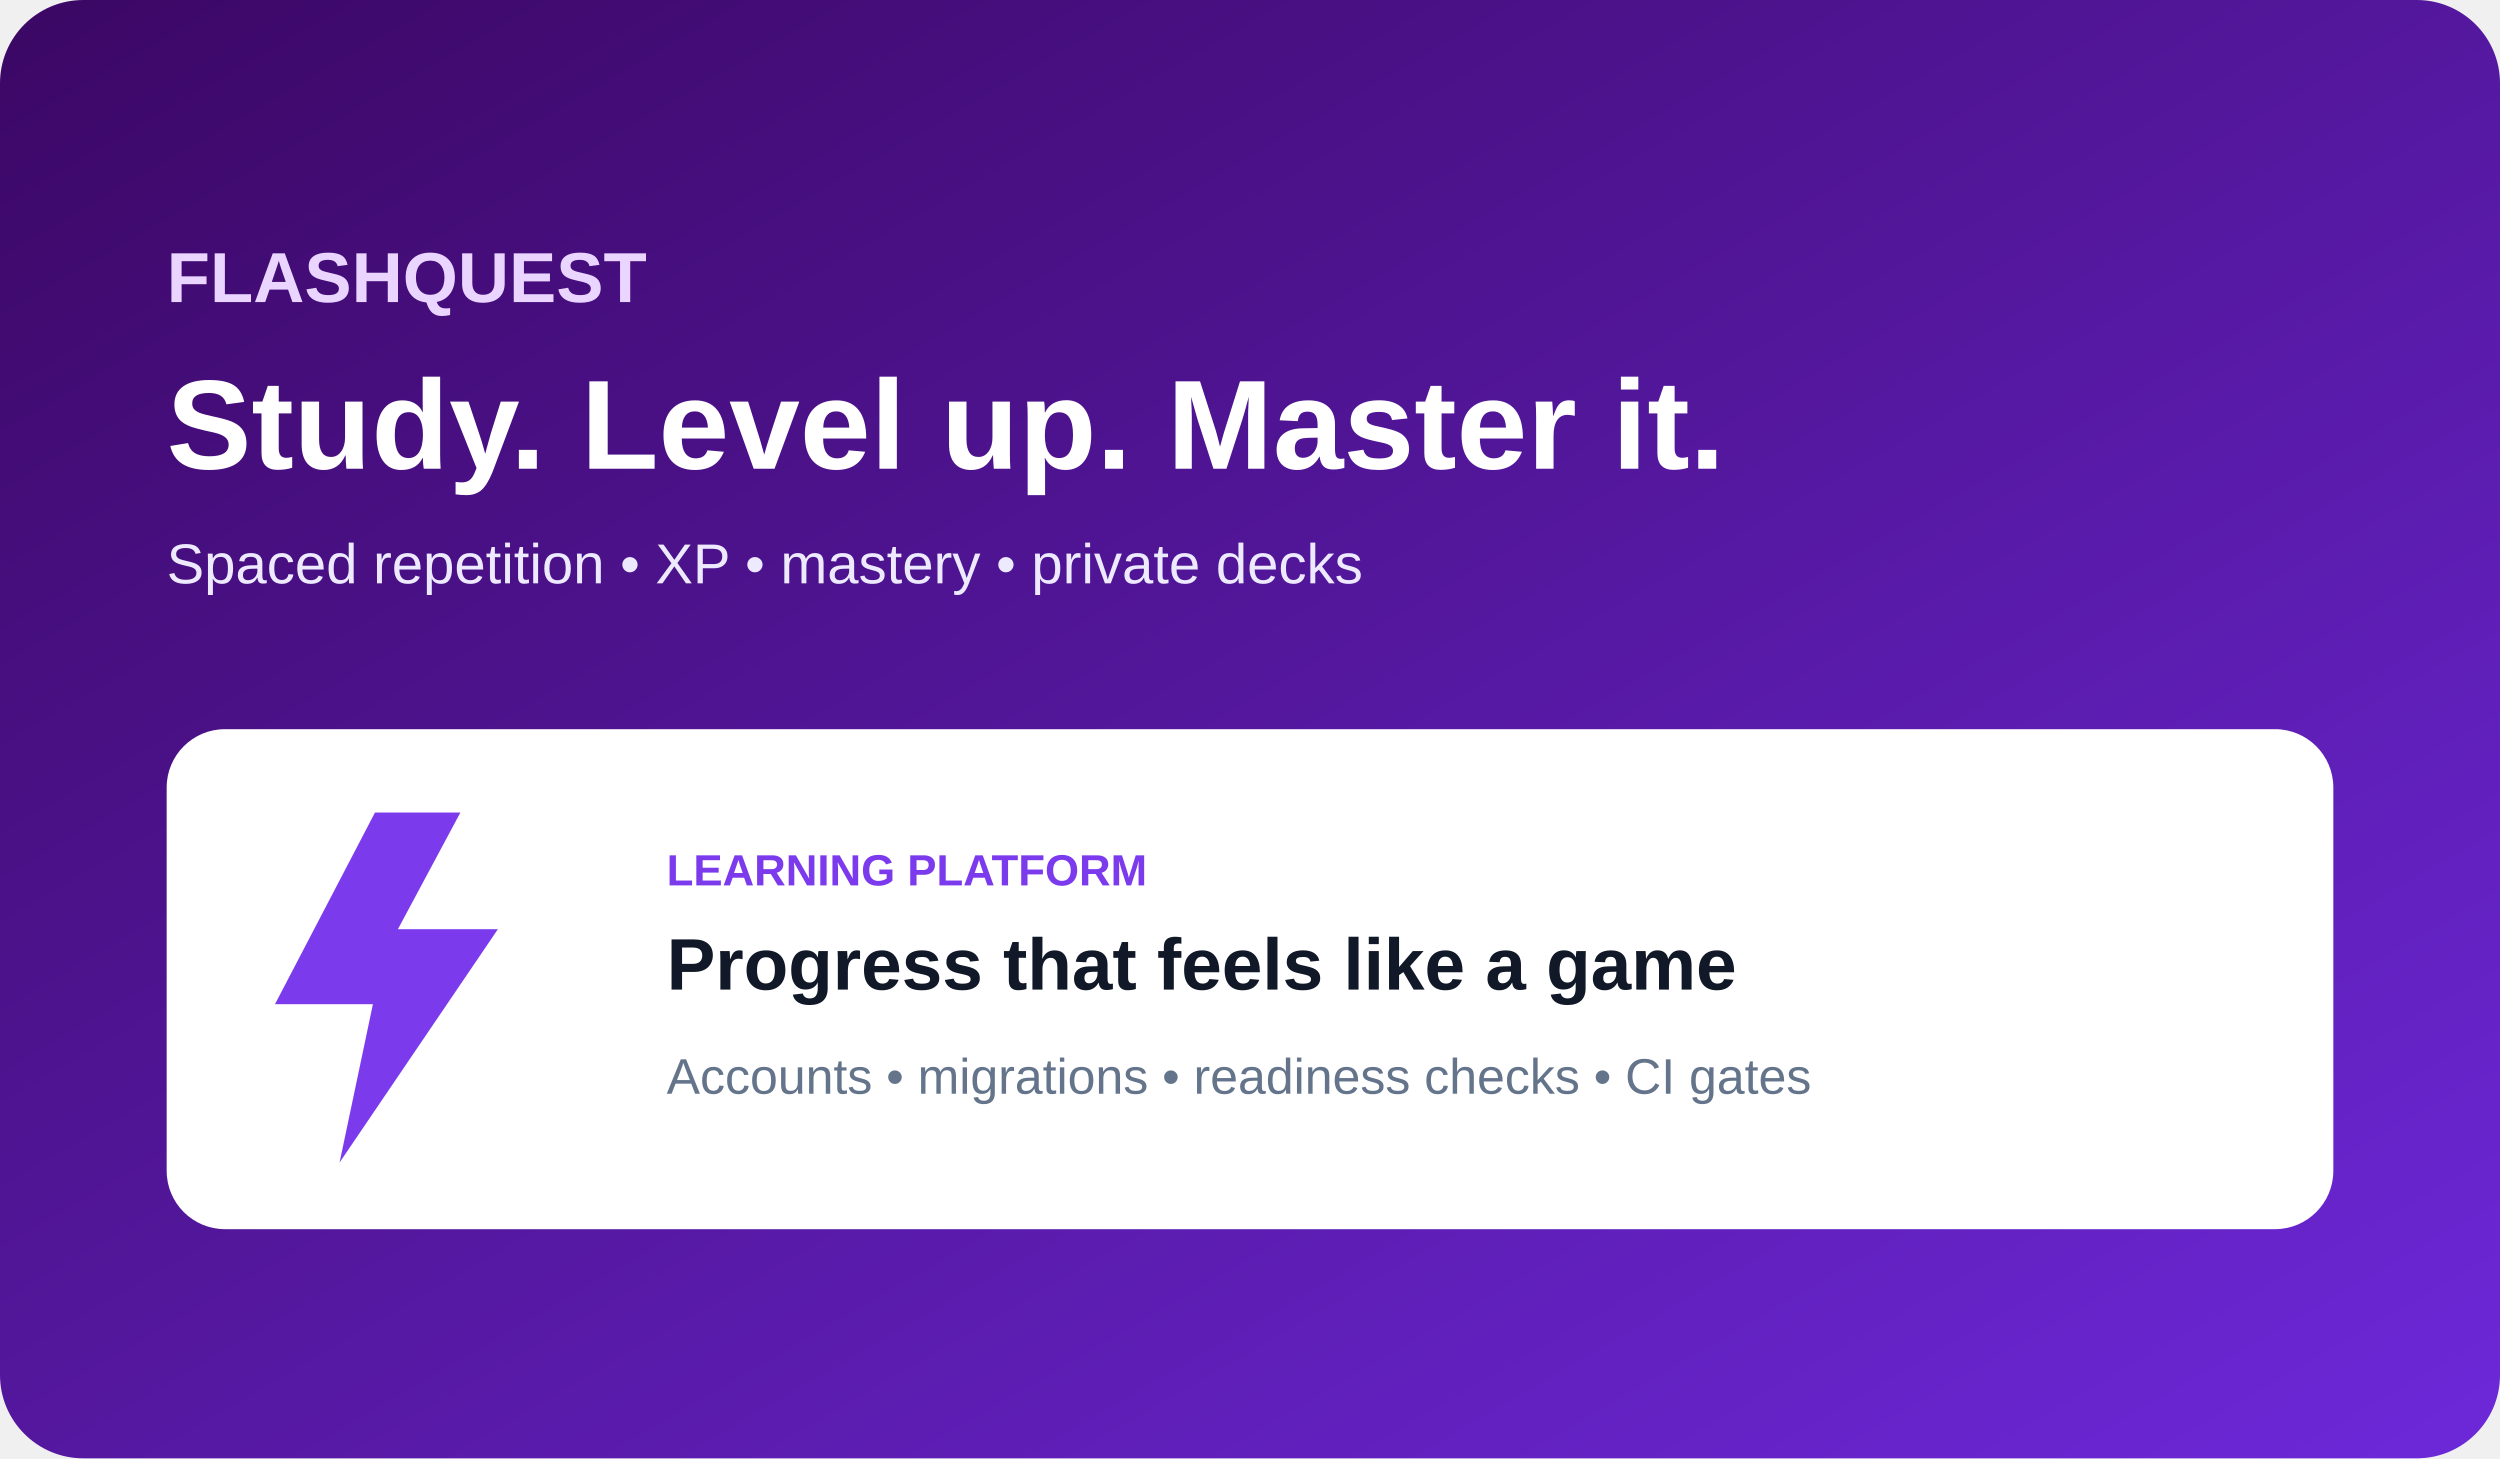
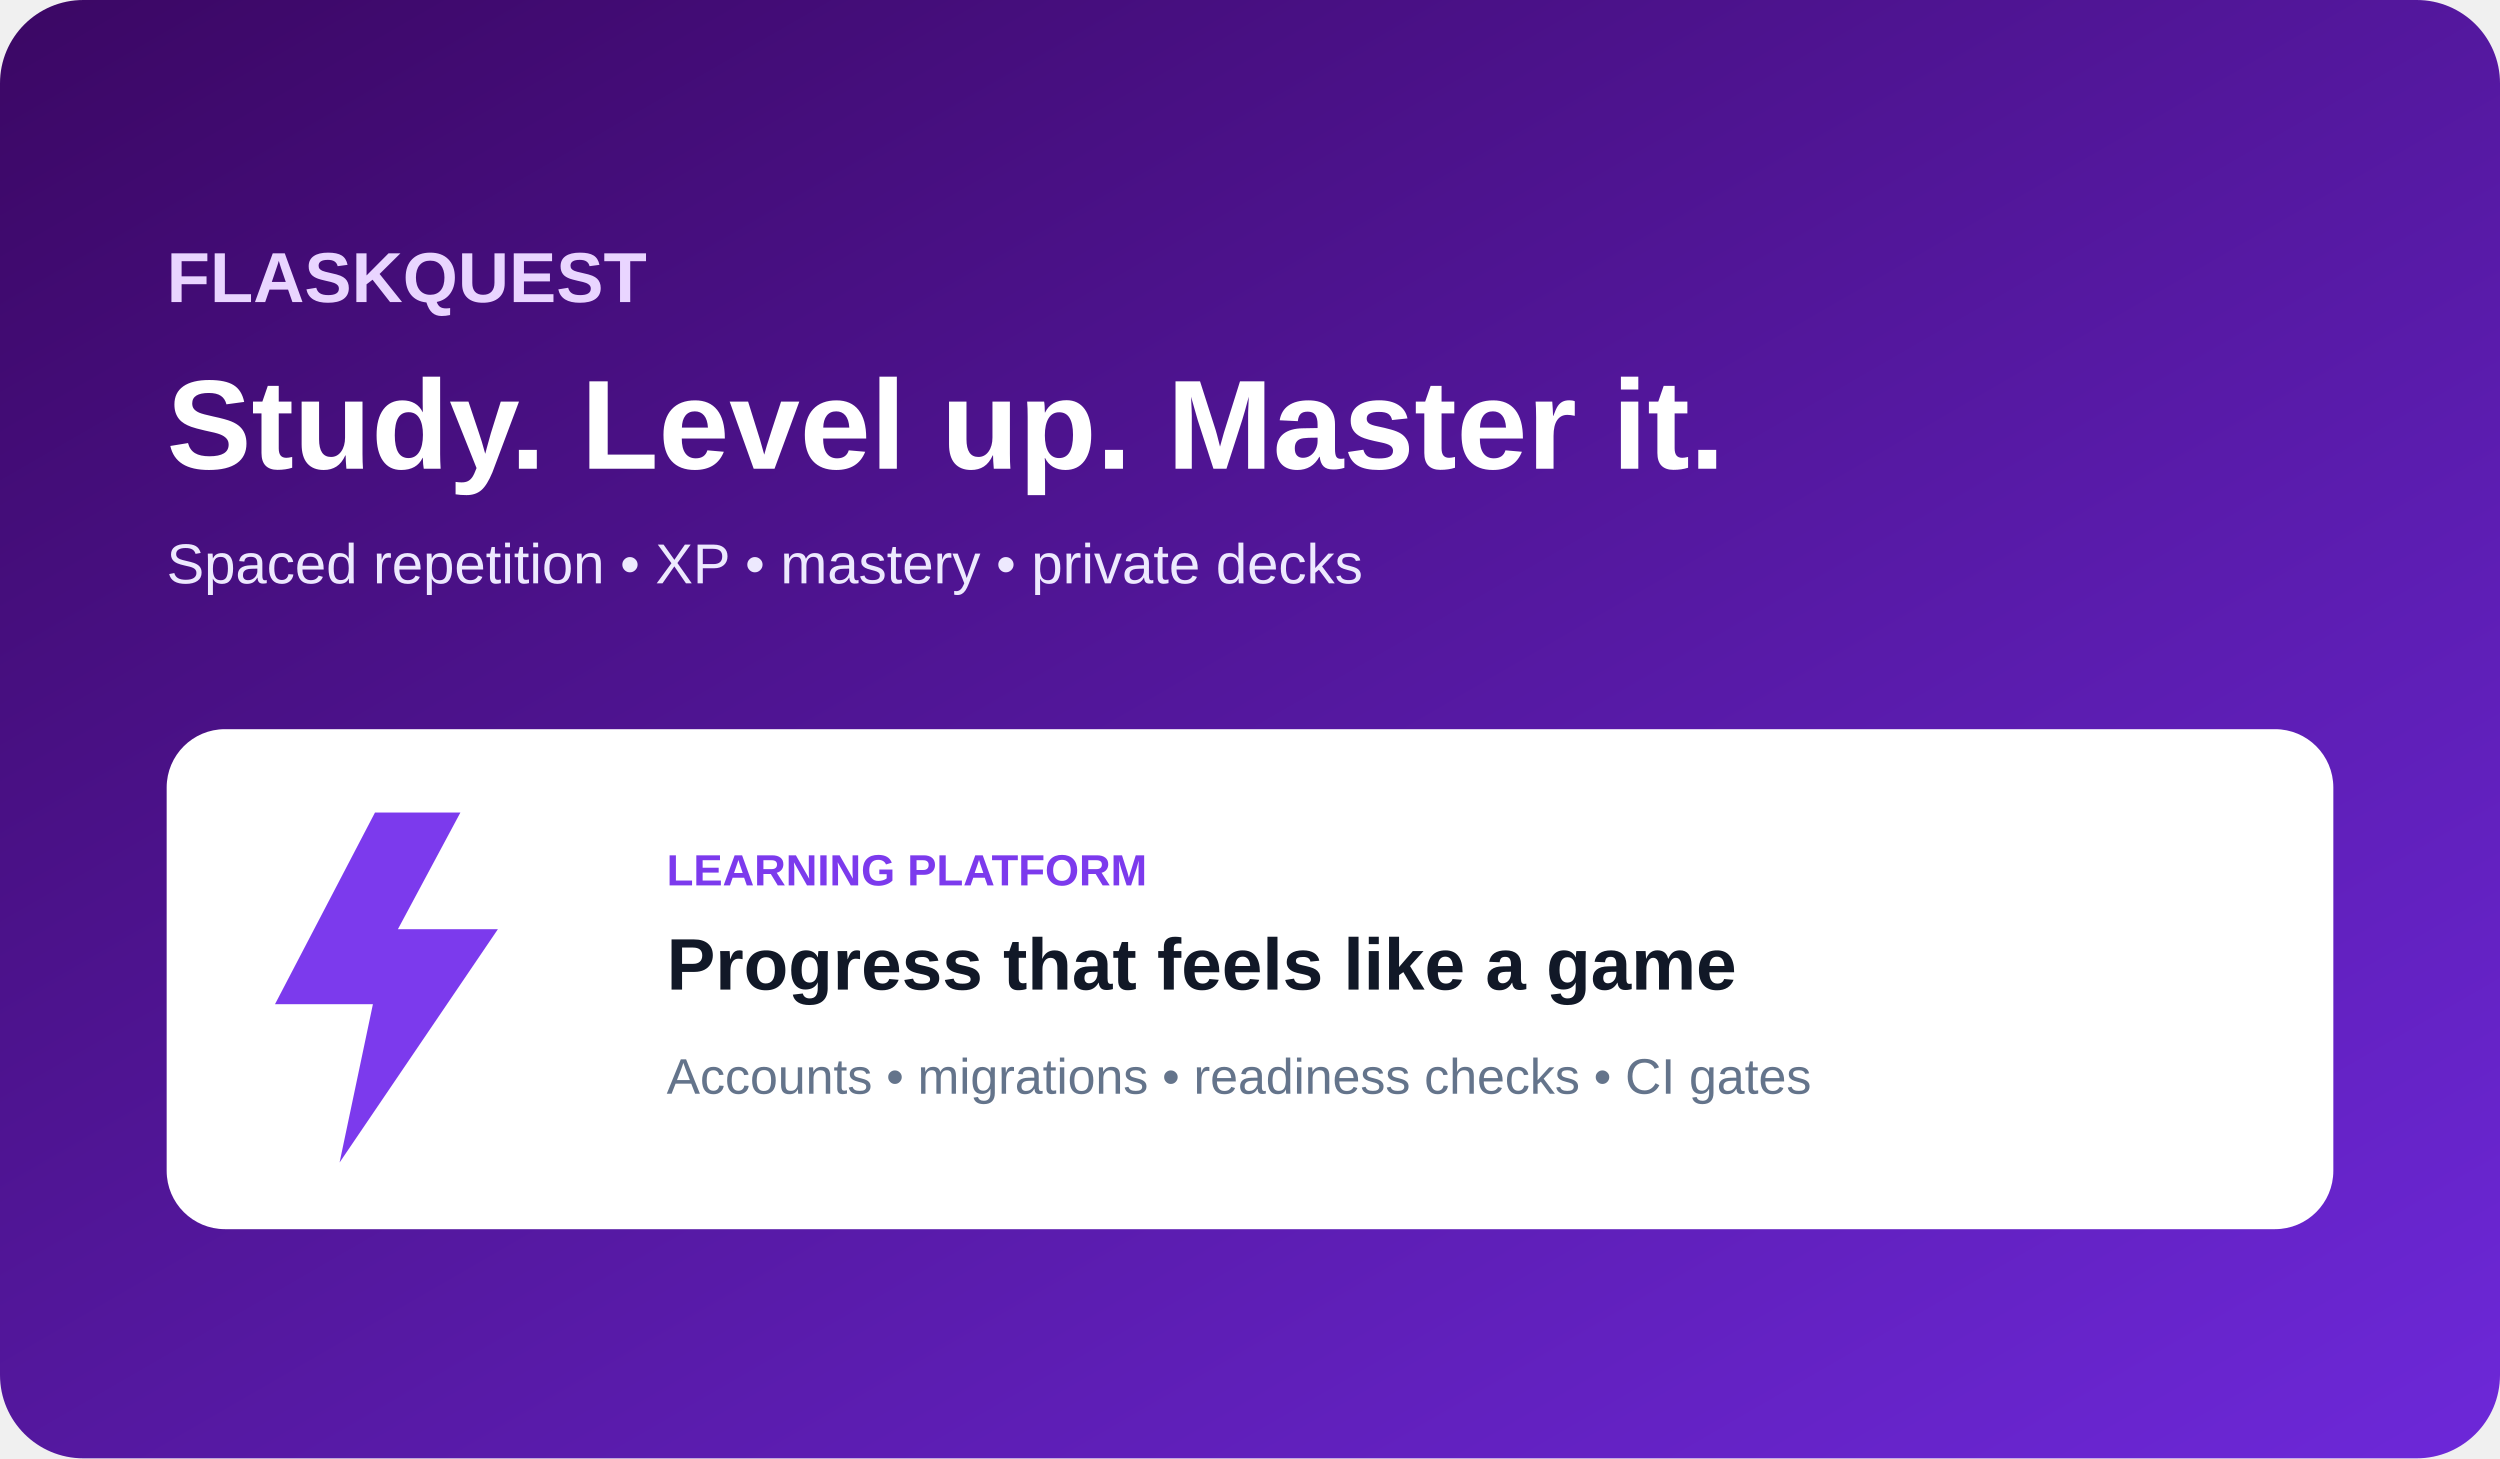
<svg xmlns="http://www.w3.org/2000/svg" viewBox="0 0 1200 700">
  <defs>
    <linearGradient id="b" x2="1" y2="1">
      <stop stop-color="#3b0764" />
      <stop offset="1" stop-color="#6d28d9" />
    </linearGradient>
  </defs>
  <rect width="1200" height="700" rx="40" fill="url(#b)" />
-   <text x="80" y="145" fill="#e9d5ff" font-family="Arial" font-size="34" font-weight="700">FLASHQUEST</text>
+   <text x="80" y="145" fill="#e9d5ff" font-family="Arial" font-size="34" font-weight="700">FLASKQUEST</text>
  <text x="80" y="225" fill="white" font-family="Arial" font-size="61" font-weight="700">Study. Level up. Master it.</text>
  <text x="80" y="280" fill="#ede9fe" font-family="Arial" font-size="27">Spaced repetition • XP • mastery • private decks</text>
  <rect x="80" y="350" width="1040" height="240" rx="28" fill="white" />
  <path d="M180 390l-48 92h47l-16 76 76-112h-48l30-56z" fill="#7c3aed" />
  <text x="320" y="425" fill="#7c3aed" font-family="Arial" font-size="21" font-weight="700">LEARNING PLATFORM</text>
  <text x="320" y="475" fill="#111827" font-family="Arial" font-size="35" font-weight="700">Progress that feels like a game</text>
  <text x="320" y="525" fill="#64748b" font-family="Arial" font-size="24">Accounts • migrations • readiness checks • CI gates</text>
</svg>
